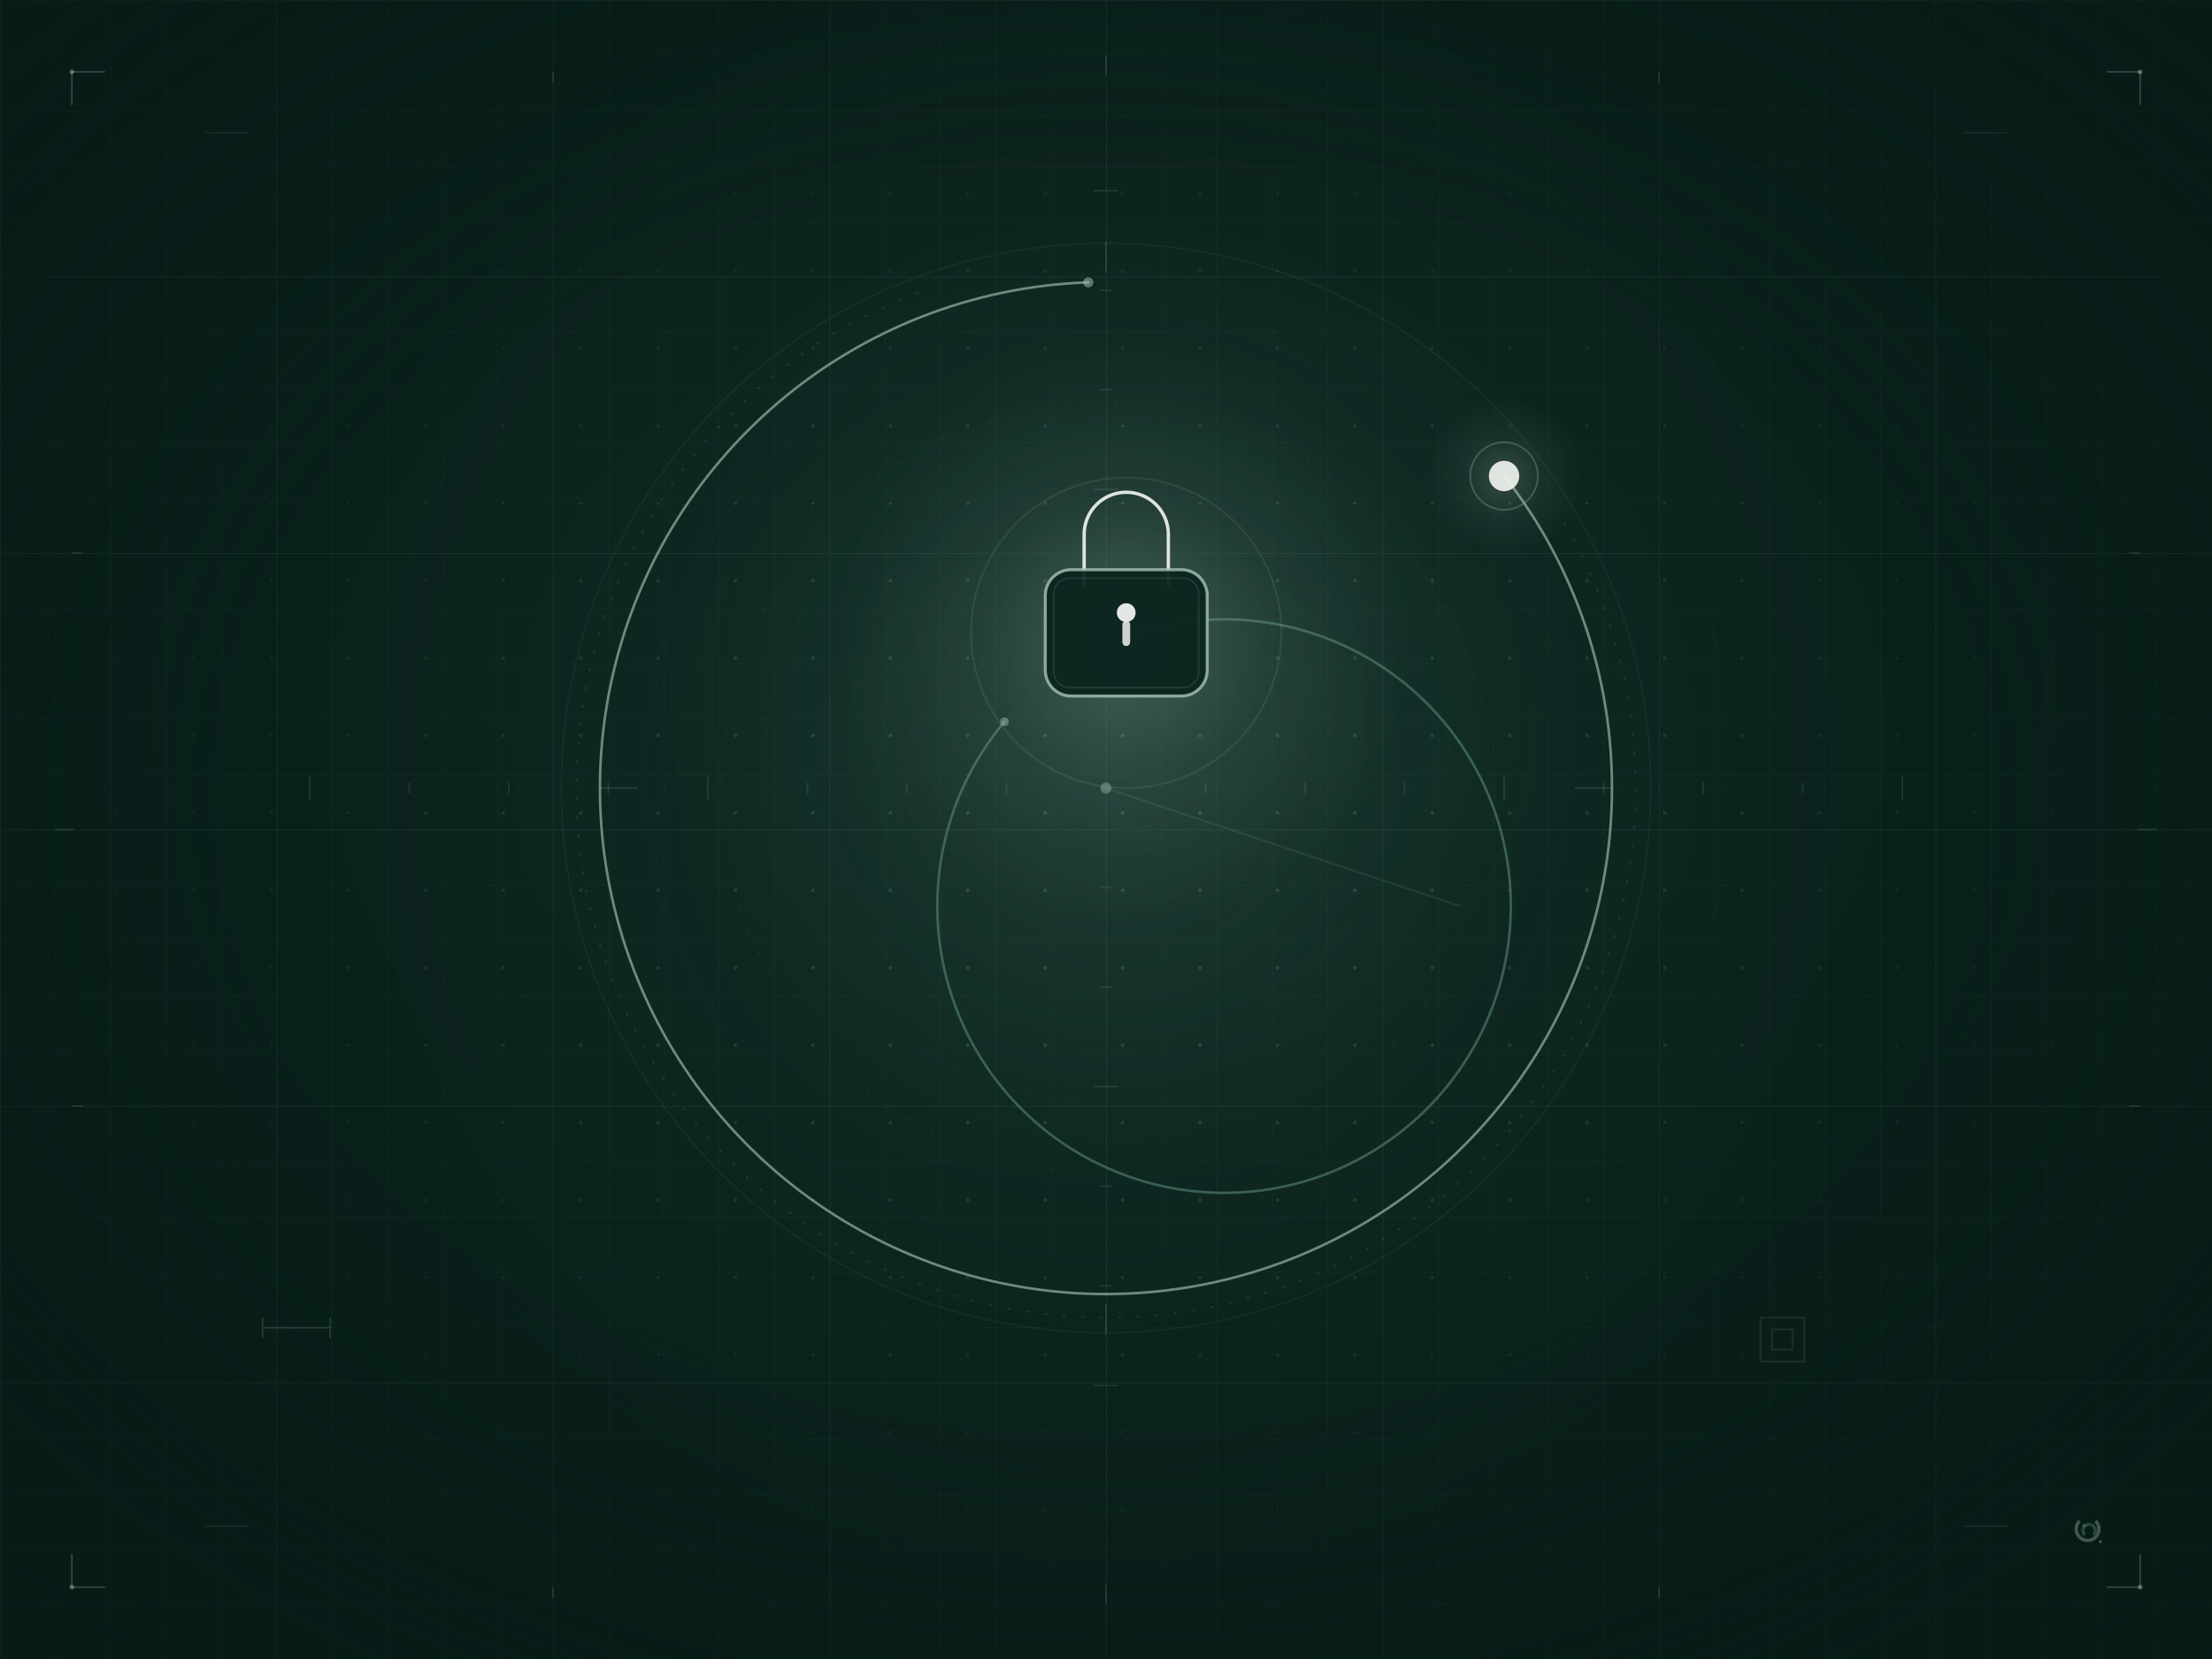
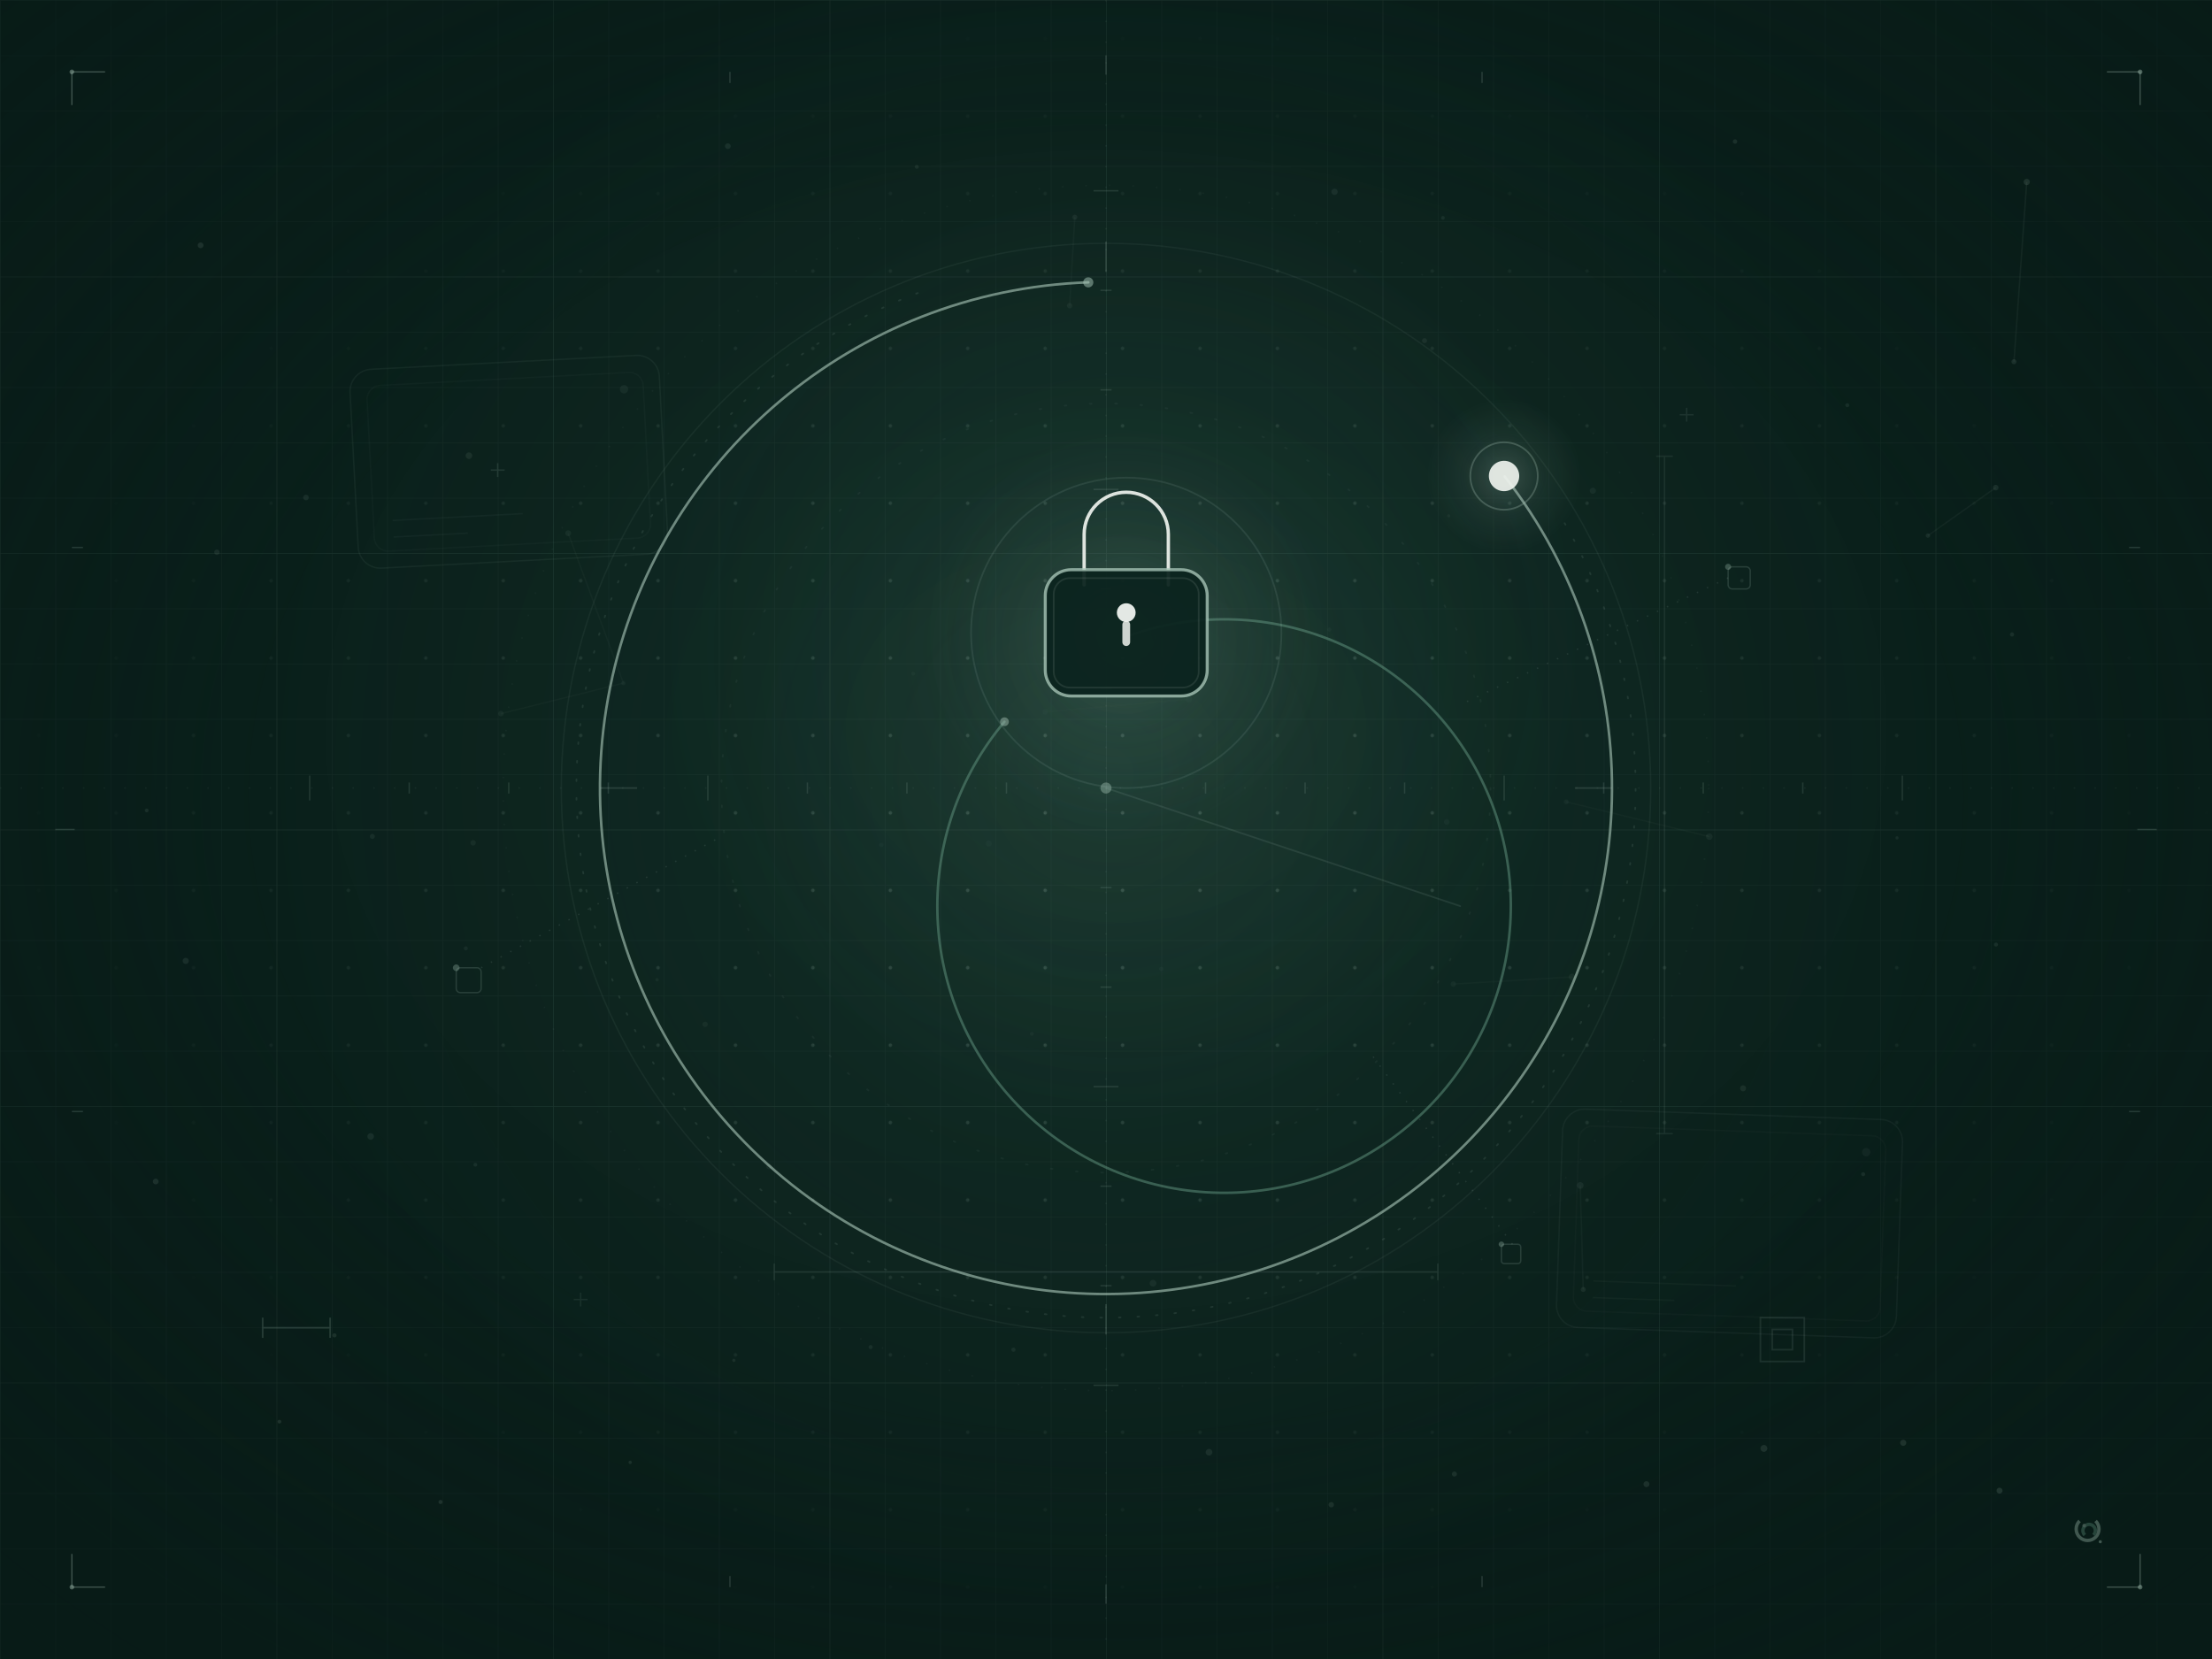
<svg xmlns="http://www.w3.org/2000/svg" viewBox="0 0 1600 1200" width="1600" height="1200" role="img" aria-labelledby="pv-title">
  <defs>
    <radialGradient id="pv-bg" cx="50%" cy="44%" r="70%">
      <stop offset="0" stop-color="#0B241E" />
      <stop offset="1" stop-color="#081B17" />
    </radialGradient>
    <radialGradient id="pv-halo" cx="50%" cy="50%" r="50%">
      <stop offset="0" stop-color="#5E8F7B" stop-opacity=".15" />
      <stop offset=".45" stop-color="#5E8F7B" stop-opacity=".06" />
      <stop offset="1" stop-color="#5E8F7B" stop-opacity="0" />
    </radialGradient>
    <radialGradient id="pv-glow" cx="50%" cy="50%" r="50%">
      <stop offset="0" stop-color="#A9C6B8" stop-opacity=".5" />
      <stop offset=".45" stop-color="#A9C6B8" stop-opacity=".12" />
      <stop offset="1" stop-color="#A9C6B8" stop-opacity="0" />
    </radialGradient>
    <radialGradient id="pv-glow-soft" cx="50%" cy="50%" r="50%">
      <stop offset="0" stop-color="#A9C6B8" stop-opacity=".24" />
      <stop offset=".5" stop-color="#A9C6B8" stop-opacity=".07" />
      <stop offset="1" stop-color="#A9C6B8" stop-opacity="0" />
    </radialGradient>
    <radialGradient id="pv-vignette" cx="50%" cy="48%" r="72%">
      <stop offset=".52" stop-color="#081B17" stop-opacity="0" />
      <stop offset="1" stop-color="#081B17" stop-opacity=".62" />
    </radialGradient>
+     <radialGradient id="pv-starfade" cx="50%" cy="46%" r="64%">
+       <stop offset="0" stop-color="#fff" stop-opacity=".1" />
+       <stop offset=".5" stop-color="#fff" stop-opacity=".45" />
+       <stop offset="1" stop-color="#fff" stop-opacity="1" />
+     </radialGradient>
+     <mask id="pv-star-mask">
+       <rect width="1600" height="1200" fill="url(#pv-starfade)" />
+     </mask>
    <pattern id="pv-grid" width="40" height="40" patternUnits="userSpaceOnUse">
      <path d="M40 0H0V40" fill="none" stroke="#A9C6B8" stroke-width="1" opacity=".05" />
    </pattern>
    <pattern id="pv-grid-major" width="200" height="200" patternUnits="userSpaceOnUse">
      <path d="M200 0H0V200" fill="none" stroke="#A9C6B8" stroke-width="1" opacity=".055" />
    </pattern>
    <pattern id="pv-dots" width="56" height="56" patternUnits="userSpaceOnUse">
      <circle cx="28" cy="28" r="1.3" fill="#A9C6B8" opacity=".22" />
    </pattern>
    <linearGradient id="pv-card" x1="0" y1="0" x2="0" y2="1">
      <stop offset="0" stop-color="#123029" />
      <stop offset="1" stop-color="#0B241E" />
    </linearGradient>
    <linearGradient id="pv-sheen" x1="0" y1="0" x2="0" y2="1">
      <stop offset="0" stop-color="#EEF2ED" stop-opacity=".06" />
      <stop offset=".45" stop-color="#EEF2ED" stop-opacity="0" />
    </linearGradient>
    <linearGradient id="pv-plate" x1="0" y1="0" x2="0" y2="1">
      <stop offset="0" stop-color="#123029" stop-opacity=".5" />
      <stop offset="1" stop-color="#081B17" stop-opacity=".8" />
    </linearGradient>
-     <linearGradient id="pv-fade-x" x1="0" y1="0" x2="1" y2="0">
-       <stop offset="0" stop-color="#A9C6B8" stop-opacity="0" />
-       <stop offset=".5" stop-color="#A9C6B8" stop-opacity=".55" />
-       <stop offset="1" stop-color="#A9C6B8" stop-opacity="0" />
-     </linearGradient>
    <filter id="pv-shadow" x="-45%" y="-45%" width="190%" height="200%">
      <feDropShadow dx="0" dy="16" stdDeviation="18" flood-color="#000000" flood-opacity=".5" />
    </filter>
    <filter id="pv-shadow-lite" x="-45%" y="-45%" width="190%" height="200%">
      <feDropShadow dx="0" dy="12" stdDeviation="16" flood-color="#000000" flood-opacity=".45" />
    </filter>
    <radialGradient id="pv-dotmask" cx="50%" cy="50%" r="50%">
      <stop offset="0" stop-color="#fff" stop-opacity="1" />
      <stop offset=".52" stop-color="#fff" stop-opacity=".55" />
      <stop offset="1" stop-color="#fff" stop-opacity="0" />
    </radialGradient>
    <mask id="pv-dots-mask">
      <rect width="1600" height="1200" fill="url(#pv-dotmask)" />
    </mask>
  </defs>
  <rect width="1600" height="1200" fill="url(#pv-bg)" />
  <rect width="1600" height="1200" fill="url(#pv-grid-major)" />
  <rect width="1600" height="1200" fill="url(#pv-grid)" />
  <rect width="1600" height="1200" fill="url(#pv-vignette)" />
-   <circle cx="800" cy="560" r="600" fill="url(#pv-halo)" />
-   <circle cx="812" cy="500" r="340" fill="url(#pv-halo)" />
+   <circle cx="800" cy="560" r="620" fill="url(#pv-halo)" />
+   <circle cx="812" cy="470" r="340" fill="url(#pv-halo)" />
+   <g mask="url(#pv-star-mask)">
+     <path d="M1143.05 857.45L1145.19 932.7M450.93 494.13L362.33 516.19M1137.11 706.67L1051.27 711.82M859.84 505.66L756 514.96M410.98 385.68L450.93 494.13M773.73 221.12L777.44 157.1M1236.41 605.17L1132.91 579.99M1465.99 131.64L1456.75 261.64M1443.57 352.72L1394.53 387.41" fill="none" stroke="#A9C6B8" stroke-opacity="0.09" stroke-width="1" />
+     <g fill="#A9C6B8" fill-opacity="0.16">
+       <circle cx="145.09" cy="177.45" r="2.08" />
+       <circle cx="156.9" cy="399.44" r="1.95" />
+       <circle cx="106.12" cy="586.23" r="1.37" />
+       <circle cx="134.35" cy="695.06" r="2.24" />
+       <circle cx="112.64" cy="854.63" r="2.07" />
+       <circle cx="221.32" cy="359.88" r="2.02" />
+       <circle cx="269.31" cy="605.01" r="1.82" />
+       <circle cx="268.1" cy="822.01" r="2.38" />
+       <circle cx="241.92" cy="965.89" r="1.48" />
+       <circle cx="202.12" cy="1028.31" r="1.35" />
+       <circle cx="362.33" cy="516.19" r="2.01" />
+       <circle cx="342.22" cy="609.64" r="1.97" />
+       <circle cx="336.91" cy="685.93" r="1.46" />
+       <circle cx="343.84" cy="842.45" r="1.39" />
+       <circle cx="318.65" cy="1086.43" r="1.49" />
+       <circle cx="410.98" cy="385.68" r="2.12" />
+       <circle cx="450.93" cy="494.13" r="1.5" />
+       <circle cx="475.24" cy="708.68" r="1.23" />
+       <circle cx="455.84" cy="1057.76" r="1.21" />
+       <circle cx="526.48" cy="105.73" r="2.07" />
+       <circle cx="510.03" cy="740.95" r="1.94" />
+       <circle cx="556.26" cy="843.78" r="1.93" />
+       <circle cx="530.82" cy="983.98" r="1.16" />
+       <circle cx="663.13" cy="120.67" r="1.41" />
+       <circle cx="660.52" cy="487.3" r="1.38" />
+       <circle cx="637.48" cy="611.15" r="1.59" />
+       <circle cx="629.77" cy="974.39" r="1.46" />
+       <circle cx="777.44" cy="157.1" r="1.83" />
+       <circle cx="773.73" cy="221.12" r="1.96" />
+       <circle cx="756" cy="514.96" r="1.96" />
+       <circle cx="715.2" cy="610.17" r="2.17" />
+       <circle cx="746.33" cy="747.79" r="1.37" />
+       <circle cx="733.06" cy="976.27" r="1.54" />
+       <circle cx="859.84" cy="505.66" r="2.38" />
+       <circle cx="839.97" cy="700.82" r="1.47" />
+       <circle cx="834.02" cy="928.2" r="2.43" />
+       <circle cx="874.52" cy="1050.45" r="2.4" />
+       <circle cx="965.31" cy="138.74" r="2.28" />
+       <circle cx="961.57" cy="455.38" r="1.45" />
+       <circle cx="962.92" cy="1088.41" r="1.95" />
+       <circle cx="1043.71" cy="157.59" r="1.33" />
+       <circle cx="1047.9" cy="373.11" r="1.12" />
+       <circle cx="1046.47" cy="594.54" r="2.03" />
+       <circle cx="1051.27" cy="711.82" r="1.96" />
+       <circle cx="1052.02" cy="1066.21" r="1.83" />
+       <circle cx="1152.13" cy="354.96" r="2.23" />
+       <circle cx="1132.91" cy="579.99" r="1.72" />
+       <circle cx="1137.11" cy="706.67" r="2.41" />
+       <circle cx="1143.05" cy="857.45" r="2.41" />
+       <circle cx="1145.19" cy="932.7" r="1.8" />
+       <circle cx="1190.93" cy="1073.53" r="2.15" />
+       <circle cx="1254.99" cy="102.39" r="1.6" />
+       <circle cx="1236.41" cy="605.17" r="2.35" />
+       <circle cx="1275.88" cy="1047.67" r="2.49" />
+       <circle cx="1336.2" cy="293.1" r="1.43" />
+       <circle cx="1394.53" cy="387.41" r="1.6" />
+       <circle cx="1372.18" cy="606.01" r="1.14" />
+       <circle cx="1347.68" cy="849.33" r="1.45" />
+       <circle cx="1376.66" cy="1043.61" r="2.23" />
+       <circle cx="1465.99" cy="131.64" r="2.26" />
+       <circle cx="1456.75" cy="261.64" r="1.83" />
+       <circle cx="1443.57" cy="352.72" r="2.03" />
+       <circle cx="1455.36" cy="458.92" r="1.51" />
+       <circle cx="1443.75" cy="683.23" r="1.47" />
+       <circle cx="1446.31" cy="1078.23" r="2.15" />
+     </g>
+     <g fill="#EEF2ED" fill-opacity="0.14">
+       <circle cx="339.2" cy="329.6" r="2.4" />
+       <circle cx="1260.8" cy="787.2" r="2.2" />
+       <circle cx="1030.4" cy="246.4" r="1.8" />
+     </g>
+   </g>
+   <g transform="rotate(-3 368 334)" fill="none" stroke="#A9C6B8">
+     <rect x="256" y="262" width="224" height="144" rx="16" stroke-opacity="0.07" />
+     <rect x="268" y="274" width="200" height="120" rx="10" stroke-opacity="0.035" />
+     <path d="M282 372h94.08M282 384h53.76" stroke-opacity="0.049" />
+     <circle cx="454" cy="286" r="3" fill="#A9C6B8" fill-opacity="0.07" stroke="none" />
+   </g>
+   <g transform="rotate(2 1251 885)" fill="none" stroke="#A9C6B8">
+     <rect x="1128" y="806" width="246" height="158" rx="16" stroke-opacity="0.06" />
+     <rect x="1140" y="818" width="222" height="134" rx="10" stroke-opacity="0.03" />
+     <path d="M1154 930h103.32M1154 942h59.04" stroke-opacity="0.042" />
+     <circle cx="1348" cy="830" r="3" fill="#A9C6B8" fill-opacity="0.06" stroke="none" />
+   </g>
  <g>
    <rect width="1600" height="1200" fill="url(#pv-dots)" mask="url(#pv-dots-mask)" />
  </g>
  <g fill="none" stroke="#A9C6B8">
    <path d="M800 0V1200M0 570H1600" stroke-opacity=".07" stroke-dasharray="1 14" />
    <path d="M224 561v18M296 566v8M368 566v8M440 566v8M512 561v18M584 566v8M656 566v8M728 566v8M872 566v8M944 566v8M1016 566v8M1088 561v18M1160 566v8M1232 566v8M1304 566v8M1376 561v18M791 138h18M796 210h8M796 282h8M791 354h18M796 426h8M796 498h8M796 642h8M796 714h8M791 786h18M796 858h8M796 930h8M791 1002h18" stroke-opacity=".15" />
    <circle cx="800" cy="570" r="4" fill="#A9C6B8" fill-opacity=".4" stroke="none" />
    <circle cx="800" cy="570" r="394" stroke-opacity=".07" />
+     <circle cx="800" cy="570" r="436" stroke-opacity=".05" stroke-dasharray="1 16" />
  </g>
  <g transform="translate(800 570) scale(1.22) translate(-800 -570)">
    <g fill="none" stroke-linecap="round">
      <path d="M1036.4 385.3A300 300 0 1 1 789.53 270.18" stroke="#A9C6B8" stroke-opacity=".62" stroke-width="1.5" />
      <path d="M1071.93 413A314 314 0 1 1 692.61 274.94" stroke="#A9C6B8" stroke-opacity=".12" stroke-dasharray="1 10" />
      <circle cx="789.5" cy="270.2" r="3" fill="#A9C6B8" stroke="none" fill-opacity=".5" />
      <path d="M811.86 480.25A170 170 0 1 1 739.77 530.73" stroke="#5E8F7B" stroke-opacity=".55" stroke-width="1.5" />
      <circle cx="739.8" cy="530.7" r="2.6" fill="#A9C6B8" stroke="none" fill-opacity=".45" />
      <g stroke="#A9C6B8" stroke-opacity=".12">
        <path d="M800 570L1010 640" />
        <circle cx="800" cy="570" r="228" stroke-opacity=".06" stroke-dasharray="1 14" />
      </g>
    </g>
    <g>
      <circle cx="1036" cy="385" r="46" fill="url(#pv-glow-soft)" />
      <circle cx="1036" cy="385" r="20" fill="none" stroke="#A9C6B8" stroke-opacity=".28" />
      <circle cx="1036" cy="385" r="9" fill="#EEF2ED" fill-opacity=".92" stroke="none" />
    </g>
    <g>
-       <circle cx="812" cy="478" r="170" fill="url(#pv-glow-soft)" />
+       <circle cx="812" cy="478" r="120" fill="url(#pv-glow-soft)" fill-opacity=".6" />
      <circle cx="812" cy="478" r="92" fill="none" stroke="#A9C6B8" stroke-opacity=".12" />
      <g>
        <path d="M787.04 449.55v-29.95a24.96 24.96 0 0 1 49.92 0V449.55" fill="none" stroke="#EEF2ED" stroke-opacity=".92" stroke-width="2" stroke-linecap="round" />
        <rect x="764" y="440.56" width="96" height="74.88" rx="15.36" fill="#0B241E" fill-opacity=".94" stroke="#A9C6B8" stroke-opacity=".78" stroke-width="1.8" />
        <rect x="769" y="445.56" width="86" height="64.88" rx="9.6" fill="none" stroke="#EEF2ED" stroke-opacity=".1" />
        <circle cx="812" cy="466.02" r="5.57" fill="#EEF2ED" fill-opacity=".95" stroke="none" />
        <rect x="809.7" y="470.82" width="4.61" height="14.98" rx="2.3" fill="#EEF2ED" fill-opacity=".85" stroke="none" />
      </g>
    </g>
    <g fill="none" stroke="#A9C6B8" stroke-opacity=".16">
      <path d="M500 570h22M1078 570h22" />
      <path d="M800 246v18M800 876v18" />
    </g>
    <g fill="none" stroke="#A9C6B8" stroke-opacity=".12">
      <rect x="1188" y="884" width="26" height="26" />
      <rect x="1195" y="891" width="12" height="12" />
    </g>
    <g stroke="#A9C6B8" stroke-opacity=".18">
      <path d="M300 890h40M300 884v12M340 884v12" />
    </g>
  </g>
-   <g fill="none" stroke="#A9C6B8" stroke-width="1" stroke-opacity=".3">
+   <g fill="none" stroke="#A9C6B8" stroke-opacity=".18">
+     <rect x="330" y="700" width="18" height="18" rx="3" />
+     <rect x="1250" y="410" width="16" height="16" rx="3" />
+     <rect x="1086" y="900" width="14" height="14" rx="2" />
+   </g>
+   <g stroke="#A9C6B8" stroke-opacity=".13" stroke-dasharray="1 7">
+     <path d="M348 700L520 606M1250 418L1060 508M1094 900L990 760" />
+   </g>
+   <g fill="#A9C6B8" fill-opacity=".3">
+     <circle cx="330" cy="700" r="2.4" />
+     <circle cx="1250" cy="410" r="2.2" />
+     <circle cx="1086" cy="900" r="2" />
+   </g>
+   <g stroke="#A9C6B8" stroke-opacity="0.12">
+     <path d="M560 920h480M560 914v12M1040 914v12" />
+   </g>
+   <g stroke="#A9C6B8" stroke-opacity="0.1">
+     <path d="M1204 330v490M1198 330h12M1198 820h12" />
+   </g>
+   <path d="M355 340h10M360 335v10" stroke="#A9C6B8" stroke-opacity="0.14" />
+   <path d="M1215 300h10M1220 295v10" stroke="#A9C6B8" stroke-opacity="0.11" />
+   <path d="M415 940h10M420 935v10" stroke="#A9C6B8" stroke-opacity="0.1" />
+   <g fill="none" stroke="#A9C6B8" stroke-width="1" stroke-opacity="0.3">
    <path d="M52 76V52H76" />
-     <circle cx="52" cy="52" r="1.7" fill="#A9C6B8" stroke="none" fill-opacity=".45" />
+     <circle cx="52" cy="52" r="1.7" fill="#A9C6B8" stroke="none" fill-opacity="0.42" />
    <path d="M1548 76V52H1524" />
-     <circle cx="1548" cy="52" r="1.7" fill="#A9C6B8" stroke="none" fill-opacity=".45" />
+     <circle cx="1548" cy="52" r="1.7" fill="#A9C6B8" stroke="none" fill-opacity="0.42" />
    <path d="M52 1124V1148H76" />
-     <circle cx="52" cy="1148" r="1.7" fill="#A9C6B8" stroke="none" fill-opacity=".45" />
+     <circle cx="52" cy="1148" r="1.7" fill="#A9C6B8" stroke="none" fill-opacity="0.42" />
    <path d="M1548 1124V1148H1524" />
-     <circle cx="1548" cy="1148" r="1.7" fill="#A9C6B8" stroke="none" fill-opacity=".45" />
+     <circle cx="1548" cy="1148" r="1.7" fill="#A9C6B8" stroke="none" fill-opacity="0.42" />
  </g>
  <g stroke="#A9C6B8" stroke-width="1" stroke-opacity=".18">
-     <path d="M800 40v14M800 1146v14M40 600h14M1546 600h14" />
-     <path d="M52 400h8M52 800h8M1540 400h8M1540 800h8M400 52v8M1200 52v8M400 1148v8M1200 1148v8" />
-   </g>
-   <g stroke="#A9C6B8" stroke-width="1" stroke-opacity=".1">
-     <path d="M148 96h32M1420 96h32M148 1104h32M1420 1104h32" />
-   </g>
-   <g transform="translate(1498 1094) scale(0.09375)" opacity=".35">
+     <path d="M800 40v14M800 1160v-14M40 600h14M1560 600h-14" />
+     <path d="M52 396h8M52 804h8M1548 396h-8M1548 804h-8M528 52v8M1072 52v8M528 1148v-8M1072 1148v-8" />
+   </g>
+   <g transform="translate(1498 1094) scale(0.09375)" opacity="0.35">
    <circle cx="128" cy="128" r="88" fill="none" stroke="#A9C6B8" stroke-width="26" stroke-dasharray="414 139" transform="rotate(-45 128 128)" />
    <circle cx="140" cy="140" r="48" fill="none" stroke="#5E8F7B" stroke-width="26" stroke-dasharray="226 76" transform="rotate(135 140 140)" />
    <circle cx="102" cy="102" r="14" fill="#A9C6B8" />
    <circle cx="226" cy="226" r="12" fill="#A9C6B8" />
  </g>
</svg>
